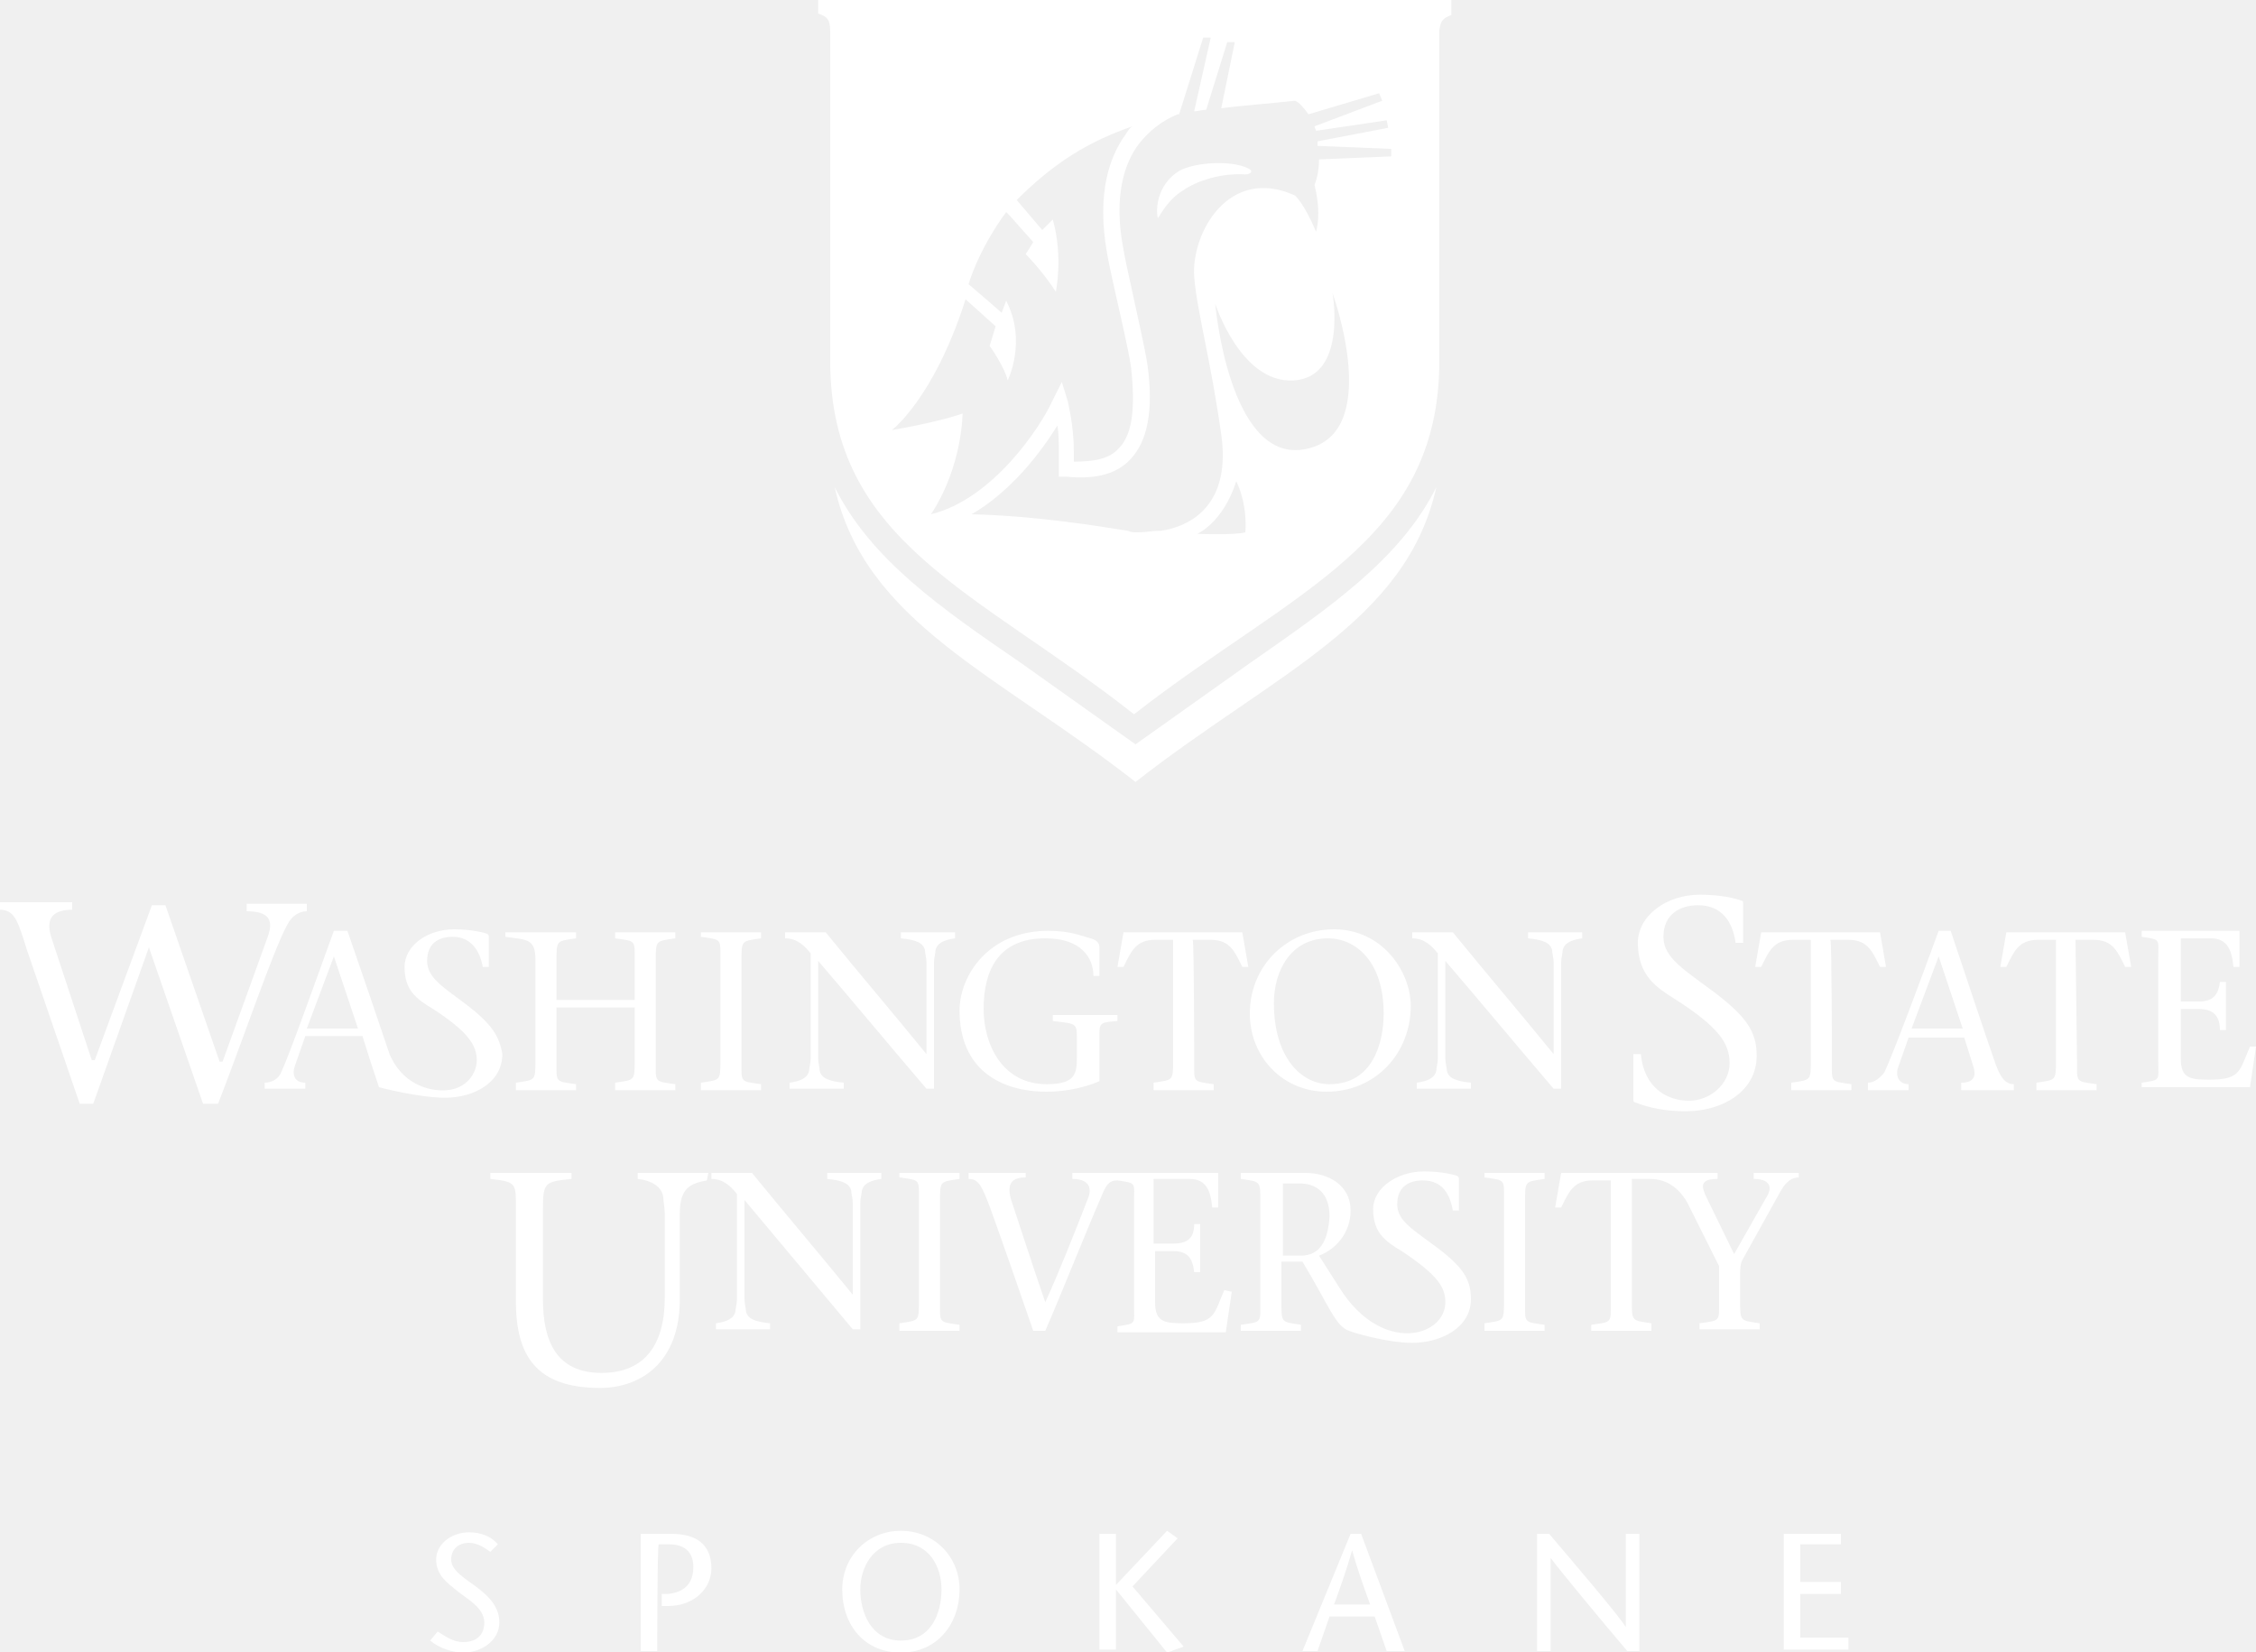
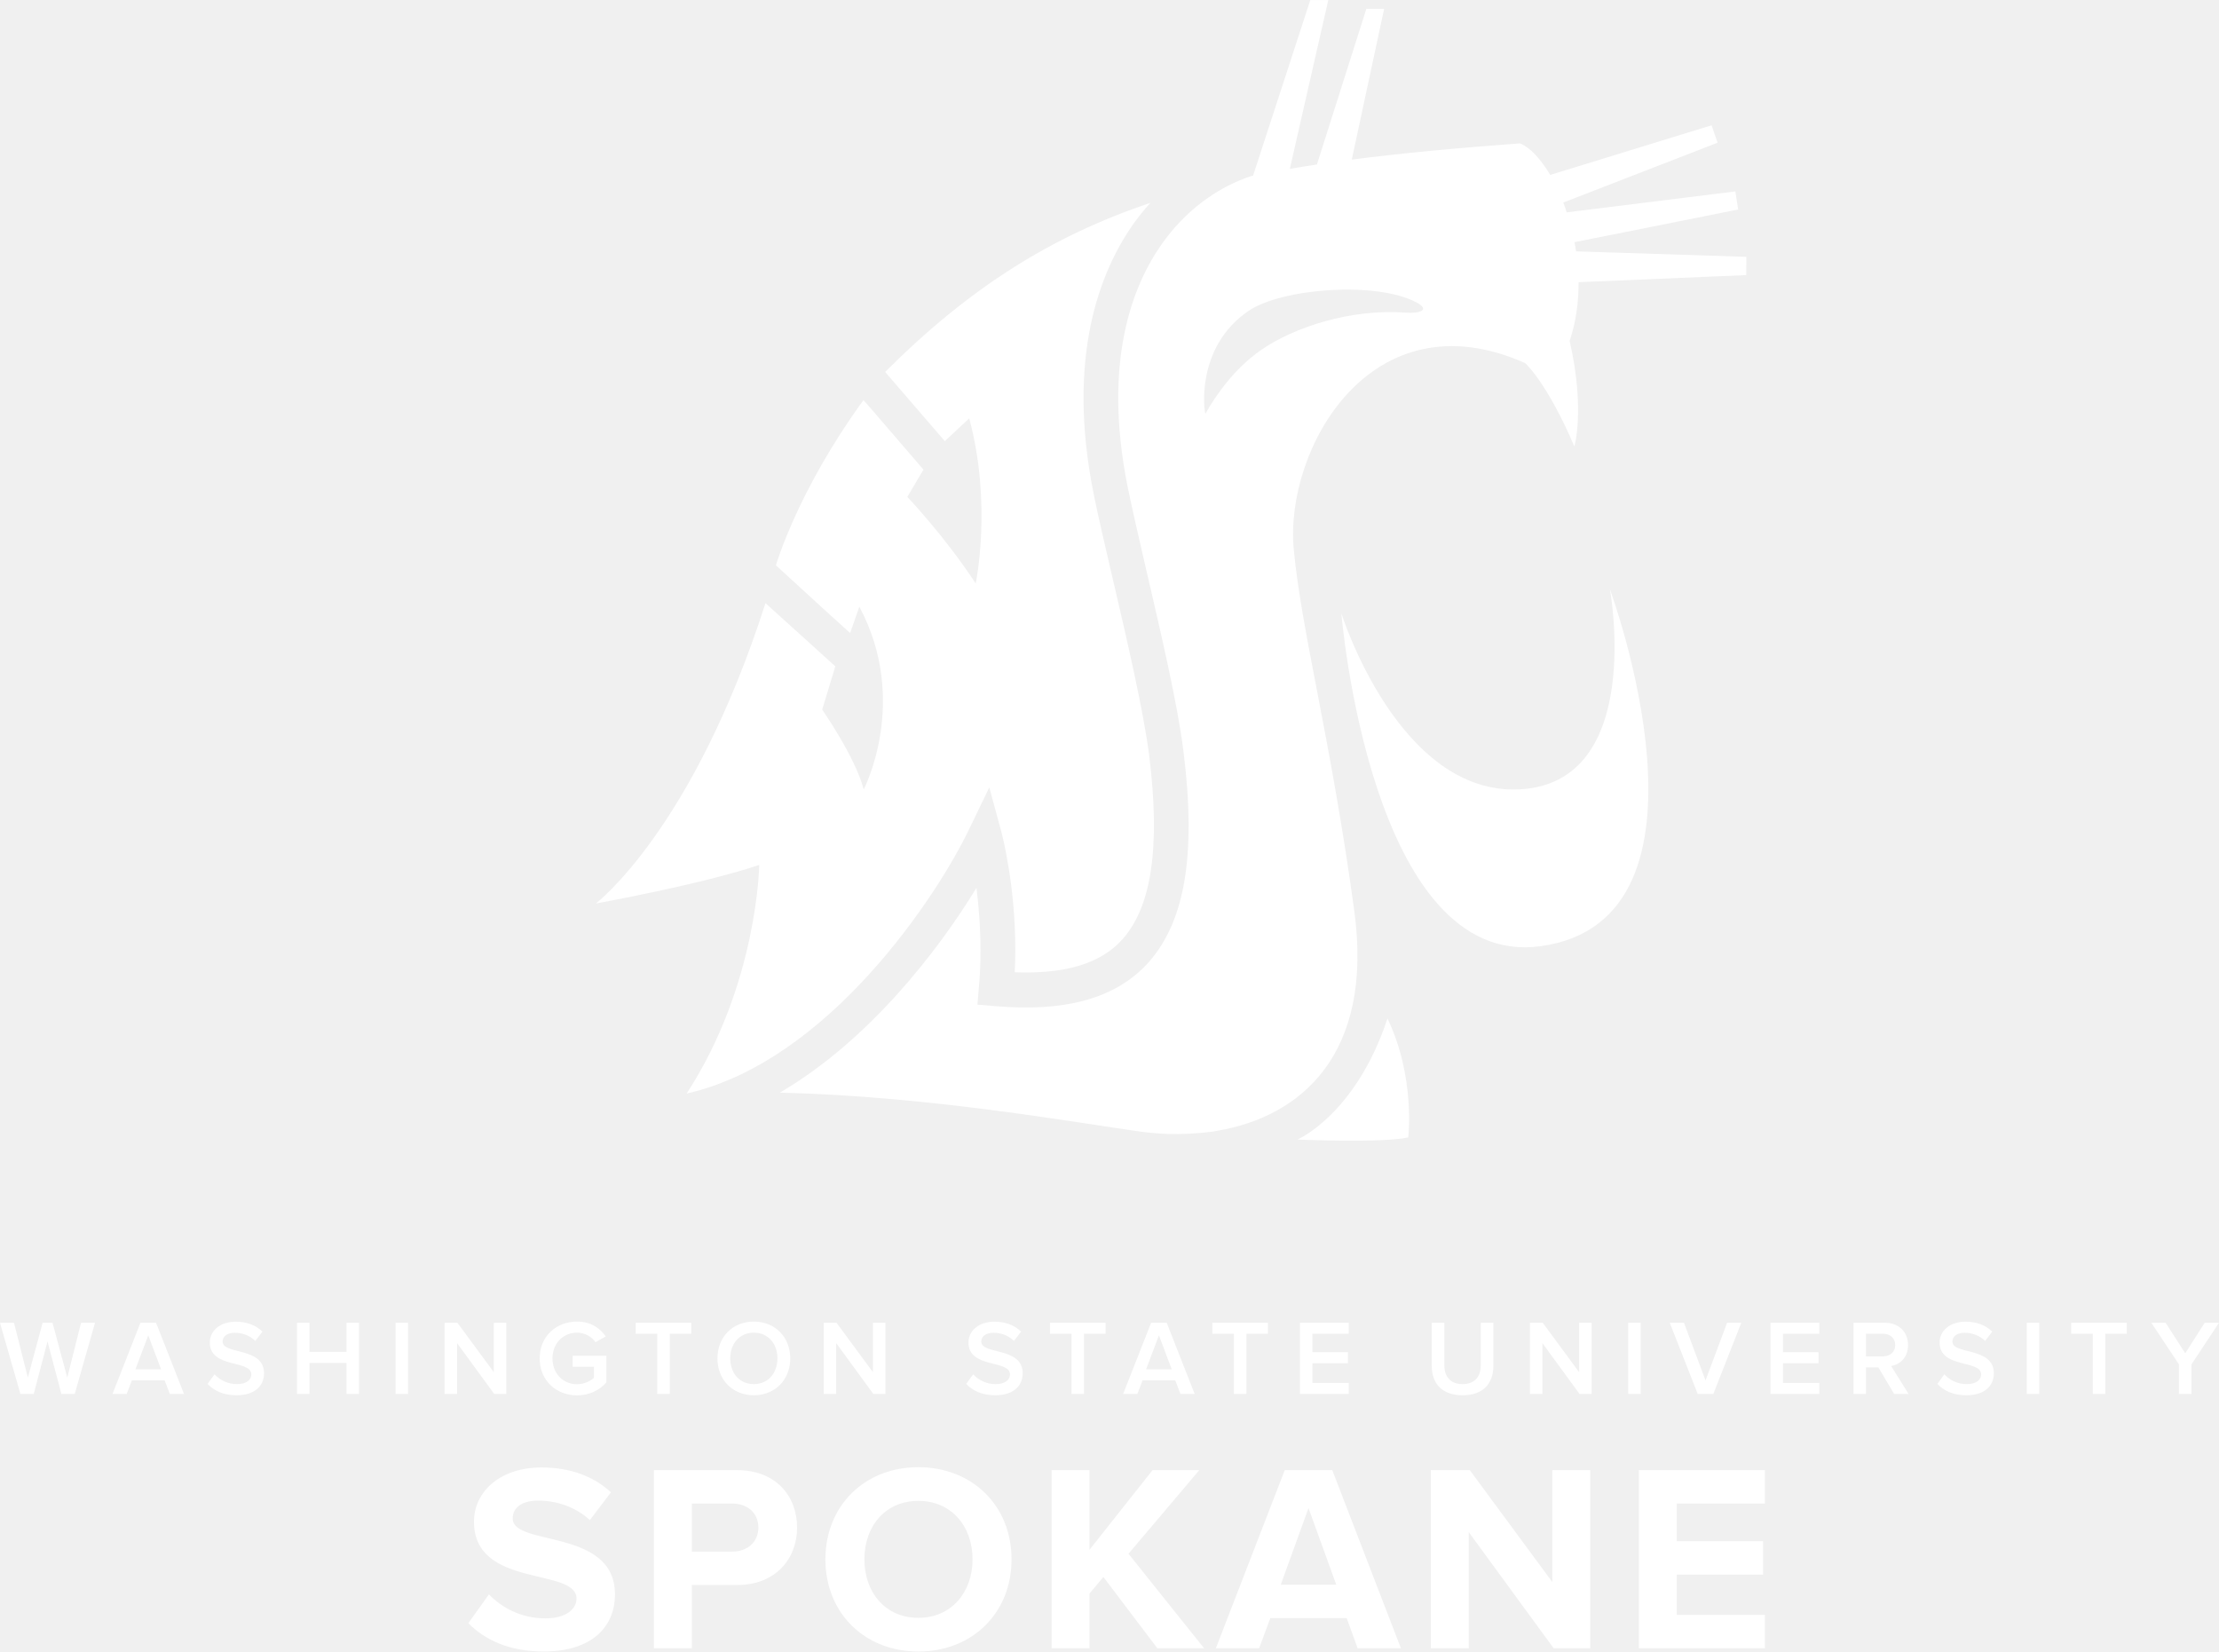
- <svg xmlns="http://www.w3.org/2000/svg" version="1.1" id="Layer_1" x="0px" y="0px" viewBox="0 0 150 109.8" enable-background="new 0 0 150 109.8" xml:space="preserve">
-   <g>
-     <path fill="#FFFFFF" d="M32.6,103.2c-0.4-0.3-0.9-0.6-1.4-0.6c-0.8,0-1.2,0.5-1.2,1.1c0,0.6,0.5,1,1.5,1.7c1.1,0.8,1.7,1.5,1.7,2.5   c0,1.2-1.2,2-2.4,2c-0.7,0-1.6-0.3-2.2-0.8l0.5-0.6c0.5,0.3,1,0.7,1.7,0.7c0.8,0,1.4-0.4,1.4-1.3c0-1-1.2-1.6-1.8-2.1   c-0.6-0.5-1.4-1-1.4-2.1c0-1,1-1.8,2.2-1.8c0.8,0,1.5,0.3,1.9,0.8L32.6,103.2z" />
-     <path fill="#FFFFFF" d="M43.7,109.8h-1.1V102h2c1.7,0,2.7,0.7,2.7,2.3c0,1.3-1.1,2.5-2.9,2.5H44V106l0.4,0c1-0.1,1.7-0.6,1.7-1.8   c0-0.9-0.5-1.5-1.6-1.5h-0.7C43.7,102.7,43.7,109.8,43.7,109.8z" />
-     <path fill="#FFFFFF" d="M56,105.7c0-2.2,1.7-3.9,3.9-3.9s3.9,1.7,3.9,3.9c0,2.3-1.5,4.2-3.9,4.2S56,108.1,56,105.7z M62.6,105.7   c0-1.5-0.8-3.1-2.7-3.1c-1.9,0-2.7,1.7-2.7,3.1c0,1.5,0.7,3.4,2.7,3.4S62.6,107.3,62.6,105.7z" />
-     <path fill="#FFFFFF" d="M74.2,105.4l3.4-3.6l0.7,0.5l-3,3.2l3.4,4l-1.1,0.4l-3.4-4.2h0v4h-1.1V102h1.1L74.2,105.4L74.2,105.4z" />
-     <path fill="#FFFFFF" d="M90.5,102l2.9,7.8h-1.2l-0.8-2.3h-3l-0.8,2.3h-1l3.2-7.8H90.5z M91.1,106.7c-0.4-1.1-0.8-2.2-1.2-3.6h0   c-0.4,1.4-0.8,2.5-1.2,3.6H91.1z" />
-     <path fill="#FFFFFF" d="M109,109.8h-0.8c-1.7-2-4.6-5.5-5.1-6.2h0v6.2h-0.9V102h0.8c1.7,2,4.6,5.4,5.1,6.2h0V102h0.9   C109,102,109,109.8,109,109.8z" />
-     <path fill="#FFFFFF" d="M122.5,102.7h-2.8v2.5h2.7v0.8h-2.7v2.9h3.2v0.8h-4.3V102h3.8V102.7z" />
-   </g>
-   <g>
-     <g>
-       <path fill="#FFFFFF" d="M95.6,83c-1.6-1.2-2.7-1.8-2.7-2.9c0-1.2,0.8-1.6,1.7-1.6c1.3,0,1.8,0.9,2,2h0.4v-2.1c0-0.1,0-0.1-0.1-0.2    c-0.6-0.2-1.5-0.3-2.2-0.3c-1.8,0-3.4,1.1-3.4,2.5c0,0.8,0.2,1.3,0.5,1.7h0c0,0,0,0,0,0c0.4,0.5,0.9,0.8,1.4,1.1    c2.4,1.6,2.9,2.4,2.9,3.4c0,2.3-4.2,3.5-7-0.9l-1.4-2.2c1.1-0.4,2.1-1.5,2.1-3c0-1.7-1.5-2.5-3-2.5h-4.3v0.4    c1.3,0.2,1.3,0.1,1.3,1.5v6.7c0,1.4,0.1,1.3-1.3,1.5v0.4h4v-0.4c-1.3-0.2-1.3-0.1-1.3-1.5v-2.7h1.4c1.8,3,2.2,4.3,3.1,4.6    c0.2,0.1,2.5,0.8,4.2,0.8c1.9,0,3.9-1,3.9-2.9C97.8,85.1,97.3,84.3,95.6,83z M86.5,83.5h-1.2v-4.8h1.1c1.1,0,2,0.6,2,2.2    C88.3,82.6,87.7,83.5,86.5,83.5z" />
-       <path fill="#FFFFFF" d="M56.7,88.4c0,0,0,0-7.2-8.6v6.6c0,0.3,0.1,0.6,0.1,0.8c0.1,0.5,0.6,0.7,1.6,0.8v0.4h-3.6V88    c0.7-0.1,1.2-0.3,1.3-0.8c0-0.2,0.1-0.5,0.1-0.8v-7c-0.4-0.5-0.9-1-1.7-1V78h2.7c2.2,2.7,4.5,5.4,6.7,8.1h0V80    c0-0.3-0.1-0.6-0.1-0.8c-0.1-0.5-0.6-0.7-1.6-0.8V78h3.6v0.4c-0.7,0.1-1.2,0.3-1.3,0.8c0,0.2-0.1,0.5-0.1,0.8v8.4L56.7,88.4    L56.7,88.4z" />
-       <path fill="#FFFFFF" d="M62.5,86.6c0,1.4-0.1,1.3,1.3,1.5v0.4h-4V88c1.3-0.2,1.3-0.1,1.3-1.5v-6.7c0-1.4,0.1-1.3-1.3-1.5V78h4v0.4    c-1.3,0.2-1.3,0.1-1.3,1.5V86.6z" />
-       <path fill="#FFFFFF" d="M81.4,85.8c-0.7,1.6-0.6,2.2-2.7,2.2c-1.3,0-1.9-0.1-1.9-1.4v-3.4H78c1,0,1.3,0.5,1.4,1.4h0.4v-3.2h-0.4    c0,0.9-0.4,1.3-1.4,1.3h-1.3v-4.3h2.4c1.1,0,1.4,0.8,1.5,1.9h0.4V78h-6.8h-2.9v0.4c1,0,1.4,0.5,1,1.4c-0.9,2.3-1.8,4.6-2.8,6.8    c-0.8-2.3-1.6-4.8-2.2-6.6c-0.5-1.4,0.1-1.7,0.9-1.7V78h-3.8v0.4c0.7,0,0.9,0.5,1.5,2.1c0.9,2.5,1.9,5.4,2.8,8h0.8    c1.3-3,2.5-6.1,3.8-9.1c0.3-0.7,0.5-0.9,1-0.9c1.3,0.2,1.1,0.1,1.1,1.5v6.7c0,1.4,0.2,1.3-1.1,1.5v0.4h7.2l0.4-2.7L81.4,85.8    L81.4,85.8z" />
-       <path fill="#FFFFFF" d="M101.4,86.6c0,1.4-0.1,1.3,1.3,1.5v0.4h-4V88c1.3-0.2,1.3-0.1,1.3-1.5v-6.7c0-1.4,0.1-1.3-1.3-1.5V78h4    v0.4c-1.3,0.2-1.3,0.1-1.3,1.5V86.6z" />
-       <path fill="#FFFFFF" d="M116.6,78v0.4c0.9,0,1.4,0.4,0.8,1.3l-2.1,3.7l-1.8-3.7c-0.4-0.8-0.5-1.3,0.7-1.3V78h-2.5h-1h-6.9    l-0.4,2.3h0.4c0.5-1,0.8-1.8,2.1-1.8h1.2v8.1c0,1.4,0.1,1.3-1.3,1.5v0.4h4V88c-1.3-0.2-1.3-0.1-1.3-1.5v-8.1h1.2    c1.2,0,2,0.7,2.5,1.6l2.1,4.2v2.3c0,1.4,0.1,1.3-1.3,1.5v0.4h4V88c-1.3-0.2-1.3-0.1-1.3-1.5v-1.7c0-0.4,0-0.8,0.2-1.1l2.5-4.5    c0.4-0.7,0.8-0.9,1.2-0.9V78H116.6z" />
-       <path fill="#FFFFFF" d="M47.1,78l-4.7,0v0.4c0.9,0.1,1.6,0.5,1.7,1.2c0,0.3,0.1,0.7,0.1,1.1v5.6c0,3.2-1.4,5-4.2,5    c-3,0-3.9-2.1-3.9-4.9v-5.9c0-1.9,0.1-1.9,1.9-2.1V78h-5.4v0.4c1.8,0.2,1.7,0.3,1.7,2.1v6c0,3.6,1.3,5.8,5.6,5.8    c2.6,0,5.3-1.6,5.3-5.9v-5.6c0,0,0-0.1,0-0.1c0-1.7,0.7-2,1.8-2.2L47.1,78z" />
-     </g>
-     <g>
-       <path fill="#FFFFFF" d="M37,70.6c0,1.4-0.1,1.3,1.3,1.5v0.4h-4V72c1.3-0.2,1.3-0.1,1.3-1.5v-6.7c0-1.4-0.6-1.3-2-1.5V62h4.7v0.4    C37,62.6,37,62.5,37,63.9v2.6h5.2v-2.6c0-1.4,0.1-1.3-1.3-1.5V62h4v0.4c-1.3,0.2-1.3,0.1-1.3,1.5v6.7c0,1.4-0.1,1.3,1.3,1.5v0.4    h-4V72c1.3-0.2,1.3-0.1,1.3-1.5v-3.5H37V70.6z" />
-       <path fill="#FFFFFF" d="M49.3,70.6c0,1.4-0.1,1.3,1.3,1.5v0.4h-4V72c1.3-0.2,1.3-0.1,1.3-1.5v-6.7c0-1.4,0.1-1.3-1.3-1.5V62h4v0.4    c-1.3,0.2-1.3,0.1-1.3,1.5V70.6z" />
-       <path fill="#FFFFFF" d="M61.6,72.4c-2.4-2.8-4.8-5.7-7.2-8.5v6.5c0,0.3,0.1,0.6,0.1,0.8c0.1,0.5,0.6,0.7,1.6,0.8v0.4h-3.6V72    c0.7-0.1,1.2-0.3,1.3-0.8c0-0.2,0.1-0.5,0.1-0.8v-7c-0.4-0.5-0.9-1-1.7-1V62h2.7c2.2,2.7,4.5,5.4,6.7,8.1h0V64    c0-0.3-0.1-0.6-0.1-0.8c-0.1-0.5-0.6-0.7-1.6-0.8V62h3.6v0.4c-0.7,0.1-1.2,0.3-1.3,0.8c0,0.2-0.1,0.5-0.1,0.8v8.4H61.6z" />
-       <path fill="#FFFFFF" d="M63.8,67.2c0-2.3,1.9-5.3,5.9-5.3c1.4,0,2.1,0.3,2.8,0.5c0.4,0.1,0.6,0.3,0.6,0.6v1.9h-0.4    c0-1.2-0.8-2.5-3.2-2.5c-3.1,0-4.1,2.1-4.1,4.7c0,2.3,1.2,5,4.2,5c1.9,0,2-0.7,2-1.8v-0.9c0-1.4,0.1-1.3-1.6-1.5v-0.4h4.3v0.4    C73,68,73.1,68,73.1,69.3v2.6c-0.9,0.4-2.2,0.7-3.5,0.7C66.5,72.6,63.8,71.1,63.8,67.2z" />
-       <path fill="#FFFFFF" d="M79.4,70.6c0,1.4-0.1,1.3,1.3,1.5v0.4h-4V72c1.3-0.2,1.3-0.1,1.3-1.5v-8h-1.2c-1.3,0-1.6,0.8-2.1,1.8h-0.4    l0.4-2.3h7.9l0.4,2.3h-0.4c-0.5-1-0.8-1.8-2.1-1.8h-1.2C79.4,62.5,79.4,70.6,79.4,70.6z" />
-       <path fill="#FFFFFF" d="M83.1,67.4c0-3.2,2.5-5.6,5.6-5.6c3.2,0,5.1,2.8,5.1,5.1c0,3.1-2.3,5.7-5.6,5.7    C85.3,72.6,83.1,70.3,83.1,67.4z M92,67.4c0-3.5-1.9-5-3.7-5c-2.5,0-3.6,2.2-3.6,4.3c0,3.6,1.8,5.4,3.7,5.4    C91.3,72.1,92,69.3,92,67.4z" />
-       <path fill="#FFFFFF" d="M103.3,72.4c-2.4-2.8-4.8-5.7-7.2-8.5v6.5c0,0.3,0.1,0.6,0.1,0.8c0.1,0.5,0.6,0.7,1.6,0.8v0.4h-3.6V72    c0.7-0.1,1.2-0.3,1.3-0.8c0-0.2,0.1-0.5,0.1-0.8v-7c-0.4-0.5-0.9-1-1.7-1V62h2.7c2.2,2.7,4.5,5.4,6.7,8.1h0V64    c0-0.3-0.1-0.6-0.1-0.8c-0.1-0.5-0.6-0.7-1.6-0.8V62h3.6v0.4c-0.7,0.1-1.2,0.3-1.3,0.8c0,0.2-0.1,0.5-0.1,0.8v8.4H103.3z" />
-       <path fill="#FFFFFF" d="M20.4,60.1L20.4,60.1l-4,0v0.5c1.5,0,1.8,0.6,1.4,1.7l-3,8.3h-0.2L11,60.2h-0.9L6.3,70.5H6.1l-2.7-8.2    C3,61,3.6,60.5,4.8,60.5V60H0v0.5c1,0,1.2,0.8,1.8,2.7l3.5,10.2h0.9L9.9,63l3.6,10.4h1c1.6-4.1,3.7-10.3,4.6-11.9    c0.3-0.6,0.8-0.9,1.3-0.9L20.4,60.1C20.5,60.1,20.4,60.1,20.4,60.1z" />
-       <path fill="#FFFFFF" d="M31,66.8c-1.6-1.2-2.6-1.8-2.6-2.9c0-1.2,0.8-1.6,1.7-1.6c1.2,0,1.8,0.9,2,2h0.4v-2c0-0.1,0-0.1-0.1-0.2    c-0.6-0.2-1.5-0.3-2.2-0.3c-1.8,0-3.3,1.1-3.3,2.5c0,0.8,0.2,1.3,0.5,1.7h0c0,0,0,0,0,0c0.4,0.5,0.9,0.8,1.4,1.1    c2.3,1.5,2.9,2.4,2.9,3.4c0,0.9-0.7,1.9-2,2c-1.3,0.1-3-0.5-3.8-2.4c-0.6-1.8-1.9-5.6-2.8-8.2h-0.9c-1.2,3.3-2.9,8.1-3.5,9.4    c-0.2,0.5-0.7,0.7-1.1,0.7v0.4h0.6h2.1V72c-0.7,0-0.9-0.5-0.7-1.1l0.7-2h3.8l0.6,1.9l0.5,1.5c0,0,2.6,0.7,4.4,0.7    c1.9,0,3.8-1,3.8-2.9C33.2,68.9,32.7,68.1,31,66.8z M20.4,68.4l1.8-4.8h0l1.6,4.8C23.8,68.4,20.4,68.4,20.4,68.4z" />
-     </g>
-     <g>
-       <path fill="#FFFFFF" d="M115.4,62.7c-0.2-1.4-0.9-2.5-2.5-2.5c-1.2,0-2.3,0.6-2.3,2.1c0,1.4,1.4,2.2,3.4,3.7    c2.1,1.6,2.8,2.6,2.8,4.2c0,2.4-2.3,3.7-4.7,3.7c-1.3,0-2.4-0.2-3.4-0.6c-0.1,0-0.1-0.1-0.1-0.3v-2.9h0.5c0.2,2.2,1.7,3.1,3.2,3.1    c1.4,0,2.7-1.1,2.7-2.5c0-1.3-0.7-2.4-3.7-4.3c-1.1-0.7-2.4-1.5-2.4-3.7c0-1.8,1.9-3.2,4.1-3.2c0.9,0,2,0.1,2.8,0.4    c0.1,0,0.1,0.1,0.1,0.2v2.6L115.4,62.7L115.4,62.7z" />
-       <path fill="#FFFFFF" d="M121.8,70.6c0,1.4-0.1,1.3,1.3,1.5v0.4h-4V72c1.3-0.2,1.3-0.1,1.3-1.5v-8h-1.2c-1.3,0-1.6,0.8-2.1,1.8    h-0.4l0.4-2.3h7.9l0.4,2.3H125c-0.5-1-0.8-1.8-2.1-1.8h-1.2C121.8,62.5,121.8,70.6,121.8,70.6z" />
-       <path fill="#FFFFFF" d="M126.9,69l-0.7,2c-0.2,0.6,0.1,1.1,0.7,1.1v0.4h-2.7V72c0.4,0,0.8-0.3,1.1-0.7c0.6-1.3,2.4-6.1,3.6-9.4    h0.8c1,3,2.5,7.5,3,8.9c0.3,0.8,0.6,1.3,1.2,1.3v0.4h-3.5V72c0.9,0,1-0.5,0.8-1.1l-0.6-1.9H126.9z M130.5,68.4l-1.6-4.8h0    l-1.8,4.8H130.5z" />
-       <path fill="#FFFFFF" d="M138.1,70.6c0,1.4-0.1,1.3,1.3,1.5v0.4h-4V72c1.3-0.2,1.3-0.1,1.3-1.5v-8h-1.2c-1.3,0-1.6,0.8-2.1,1.8H133    l0.4-2.3h7.9l0.4,2.3h-0.4c-0.5-1-0.8-1.8-2.1-1.8h-1.2L138.1,70.6L138.1,70.6z" />
-       <path fill="#FFFFFF" d="M142.4,72c1.3-0.2,1.1-0.1,1.1-1.5v-6.7c0-1.4,0.2-1.3-1.1-1.5v-0.4h6.5v2.4h-0.4    c-0.1-1.1-0.4-1.9-1.5-1.9h-2v4.2h1.2c0.9,0,1.3-0.4,1.4-1.3h0.4v3.2h-0.4c0-0.9-0.4-1.4-1.4-1.4H145v3.3c0,1.3,0.6,1.4,1.9,1.4    c2.1,0,2-0.6,2.7-2.2h0.4l-0.4,2.7h-7.2L142.4,72L142.4,72z" />
-     </g>
-   </g>
-   <path fill="#FFFFFF" d="M83.1,44.1l-7.6,5.4l-7.6-5.4c-5.4-3.7-10-6.9-12.4-11.7c2,9,10.8,12.4,20,19.6c9.2-7.2,18-10.6,20-19.6  C93.1,37.2,88.4,40.4,83.1,44.1z" />
-   <g>
-     <path fill="#FFFFFF" d="M54.4,0v0.9c0.6,0.2,0.8,0.4,0.8,1.2V24c0,12.1,9.8,15.3,20.2,23.5C85.9,39.3,95.7,36.1,95.7,24v-22   c0.1-0.7,0.3-0.8,0.8-1V0H54.4z M61.9,34.2C64,31,64,27.5,64,27.5c-1.7,0.6-4.7,1.1-4.7,1.1s2.8-2.1,4.9-8.7l2,1.8L65.8,23   c0,0,1,1.4,1.2,2.3c0,0,1.3-2.6-0.1-5.3l-0.3,0.8l-0.8-0.7l-1.4-1.2c0,0,0.6-2.2,2.5-4.8l0.2,0.2l1.6,1.8l-0.5,0.8   c0,0,1.1,1.1,2,2.5c0,0,0.5-2.3-0.2-4.8l-0.7,0.7l-1.7-2c2.5-2.5,4.8-3.9,7.7-4.9C75.1,8.5,75,8.7,74.8,9c-1,1.4-1.9,3.8-1.2,7.8   c0.1,0.6,0.3,1.5,0.5,2.4c0.4,1.8,0.9,3.9,1.1,5.2c0.3,2.7,0.1,4.5-0.8,5.4c-0.6,0.7-1.6,0.9-3,0.9c0-0.2,0-0.4,0-0.6   c0-1.9-0.4-3.3-0.4-3.4l-0.4-1.3l-0.6,1.2C69.2,28.4,66,33.2,61.9,34.2C61.9,34.2,61.9,34.2,61.9,34.2z M82.8,35.4   c-0.7,0.2-3.2,0.1-3.2,0.1s1.7-0.7,2.6-3.5C83,33.7,82.8,35.4,82.8,35.4z M86.6,29.9c-4.9,0.7-5.8-9.7-5.8-9.7s1.7,5.3,5.2,5.1   c3.6-0.2,2.6-5.8,2.6-5.8S92.1,29.1,86.6,29.9z M92.5,10.4l-4.8,0.2c0,0.6-0.1,1.2-0.3,1.7c0.5,2,0.1,3.1,0.1,3.1   c-0.8-1.9-1.4-2.4-1.4-2.4c-4.4-2-6.9,2.5-6.7,5.4c0.2,2.4,1.1,5.5,1.8,10.5c0.6,4.2-1.5,6-4,6.4c-0.1,0-0.1,0-0.2,0c0,0,0,0,0,0   c-0.4,0-0.8,0.1-1.3,0.1c0,0,0,0,0,0c0,0-0.1,0-0.1,0c-0.2,0-0.4,0-0.6-0.1c-1.9-0.3-6.1-1-10.4-1.1c2.6-1.5,4.6-4.1,5.7-5.9   c0.1,0.5,0.1,1.1,0.1,1.8c0,0.3,0,0.7,0,1.1l0,0.5l0.5,0c2,0.2,3.4-0.2,4.3-1.2c1.1-1.2,1.5-3.2,1.1-6.2c-0.2-1.3-0.7-3.4-1.1-5.3   c-0.2-0.9-0.4-1.8-0.5-2.4c-0.7-3.6,0.1-5.8,1-7c0.7-0.9,1.6-1.6,2.6-2c0,0,0,0,0.1,0l1.6-5.1h0.5l-1.1,4.9c0.3,0,0.5-0.1,0.8-0.1   l1.4-4.5h0.5l-0.9,4.4c1.5-0.2,3.1-0.3,4.9-0.5c0.3,0.1,0.6,0.5,0.9,0.9l4.7-1.4l0.2,0.5l-4.5,1.7c0,0.1,0.1,0.2,0.1,0.3L92.2,8   l0.1,0.5l-4.7,0.9c0,0.1,0,0.2,0,0.3l4.9,0.2L92.5,10.4z" />
-     <path fill="#FFFFFF" d="M83,11.2c-1.2-0.6-3.9-0.4-4.8,0.3c-1.5,1.1-1.3,2.9-1.2,3c0.3-0.5,0.8-1.3,1.6-1.8c1-0.7,2.6-1.2,4.2-1.1   C83.1,11.6,83.4,11.4,83,11.2z" />
+ <svg xmlns="http://www.w3.org/2000/svg" xml:space="preserve" viewBox="0 0 332.36 247.333">
+   <g fill="#fff">
+     <path d="M194.327 170.664s8.713-3.72 13.489-18.128c4.208 8.78 3.108 17.808 3.108 17.808-3.857.866-16.597.32-16.597.32M241.135 88.263s5.315 28.96-13.512 29.95c-18.163.946-26.717-26.367-26.717-26.367s4.391 53.376 29.855 49.86c28.668-3.953 10.375-53.443 10.375-53.443M102.844 163.775c.015-.008.029-.008.029-.008 21.229-4.833 37.5-29.607 42.268-39.552l3.036-6.297 1.827 6.741c.088.364 2.068 7.804 2.068 17.618 0 1.092-.029 2.206-.088 3.333 7.324.278 12.551-1.208 15.805-4.586 4.667-4.819 6.064-13.955 4.332-27.919-.86-6.683-3.327-17.312-5.519-26.695-1.121-4.797-2.177-9.333-2.817-12.544-4.091-20.515.991-33.255 5.969-40.324.793-1.113 1.645-2.169 2.549-3.159-14.699 4.935-27.017 12.623-39.728 25.319l8.94 10.367L145.169 62.648c3.465 12.879.975 24.737.975 24.737-4.701-7.163-10.249-12.972-10.249-12.972l2.424-4.077-8.059-9.361-.932-1.048c-9.908 13.605-13.111 24.736-13.111 24.736l7.025 6.436 4.091 3.705 1.375-3.945c7.565 14.145.656 27.365.656 27.365-1.237-4.818-6.217-11.946-6.217-11.946l1.965-6.487-10.461-9.464c-10.876 33.976-25.407 44.983-25.407 44.983s15.717-2.831 24.475-5.773c0 0-.24 17.909-10.876 34.238" />
+     <path d="M188.785 52.488c5.067-3.552 13.687-6.283 21.773-5.664 2.045.153 3.779-.385 1.573-1.549-6.049-3.189-20.152-2.104-25.139 1.295-7.985 5.445-6.632 15.151-6.449 15.383 1.595-2.78 4.295-6.704 8.241-9.464m72.769-11.291-25.116 1.063c.016 2.956-.377 5.955-1.339 8.787 2.344 10.251.713 15.812.713 15.812-4.2-9.776-7.396-12.492-7.396-12.492-23.071-10.243-36.029 12.921-34.639 27.868 1.129 12.281 5.591 28.58 9.064 54.156 2.927 21.519-7.972 30.823-20.508 32.955-.269.037-.545.088-.823.147-.073 0-.131 0-.197.015-2.037.263-4.192.37-6.471.32-.073-.021-.168-.021-.241-.021-.253 0-.495-.036-.748-.036-.977-.059-1.937-.16-2.891-.277-9.756-1.347-31.596-5.315-54.156-5.861 13.272-7.744 23.652-21.161 29.447-30.662.335 2.636.605 5.846.605 9.384 0 1.762-.059 3.619-.241 5.512l-.217 2.591 2.599.219c10.381.903 17.741-1.078 22.553-6.035 5.881-6.129 7.695-16.344 5.7-32.185-.859-6.944-3.385-17.72-5.591-27.22-1.1-4.753-2.14-9.267-2.775-12.383-3.733-18.717.729-30.081 5.133-36.312 3.429-4.879 8.181-8.46 13.396-10.177.087-.016.173-.037.268-.052l8.576-26.309h2.693l-5.759 25.283c1.332-.232 2.687-.443 4.055-.655l7.404-23.311h2.664l-4.847 22.576c7.665-.984 15.979-1.748 25.195-2.425 1.492.597 3.109 2.323 4.528 4.725l24.169-7.433.896 2.607-23.107 8.961c.183.473.364.968.509 1.471l25.261-3.137.423 2.708-24.512 4.892c.087.459.16.917.241 1.376l25.495.823-.016 2.737M9.195 208.765l-2.078-7.867-2.064 7.867H3.055L0 198.1h2.095l2.079 8.219 2.207-8.219h1.487l2.207 8.219 2.063-8.219H14.233l-3.039 10.665h-1.999M22.206 199.986l-1.919 5.084h3.838zm3.23 8.779-.783-2.046H19.759l-.784 2.046h-2.126l4.189-10.665H23.372l4.19 10.665h-2.127M31.089 207.263l1.039-1.439c.736.783 1.886 1.469 3.374 1.469 1.535 0 2.143-.751 2.143-1.453 0-2.24-6.22-.848-6.22-4.781 0-1.76 1.551-3.119 3.885-3.119 1.663 0 3.006.527 3.997 1.486L38.236 200.817c-.831-.831-1.967-1.215-3.087-1.215-1.103 0-1.807.527-1.807 1.327 0 1.983 6.205.752 6.205 4.735 0 1.775-1.247 3.293-4.125 3.293-1.968 0-3.391-.687-4.333-1.695M51.899 208.765v-4.653H46.352v4.653h-1.871v-10.665h1.871v4.364h5.548v-4.364H53.771v10.665h-1.871M59.247 208.765v-10.665h1.871v10.665h-1.871M74.027 208.765l-5.565-7.612v7.612h-1.871v-10.665h1.919l5.453 7.404v-7.404h1.871v10.665h-1.808M80.832 203.441c0-3.343 2.51-5.517 5.597-5.517 2.079 0 3.439.991 4.302 2.223l-1.535.863c-.56-.8-1.568-1.424-2.767-1.424-2.111 0-3.677 1.615-3.677 3.855 0 2.237 1.566 3.869 3.677 3.869 1.087 0 2.046-.512 2.527-.96v-1.663h-3.182v-1.647h5.053v3.997c-1.056 1.167-2.543 1.935-4.398 1.935-3.087 0-5.597-2.191-5.597-5.532M98.445 208.765v-9.018h-3.229v-1.647h8.331v1.647h-3.231v9.018h-1.871M116.443 203.441c0-2.208-1.392-3.855-3.534-3.855-2.159 0-3.534 1.647-3.534 3.855 0 2.189 1.375 3.852 3.534 3.852 2.142 0 3.534-1.663 3.534-3.852zm-8.987 0c0-3.182 2.254-5.517 5.453-5.517 3.198 0 5.453 2.335 5.453 5.517 0 3.181-2.255 5.516-5.453 5.516-3.199 0-5.453-2.335-5.453-5.516M130.811 208.765l-5.565-7.612v7.612h-1.871v-10.665h1.919l5.453 7.404v-7.404h1.871v10.665h-1.807M144.72 207.263l1.039-1.439c.736.783 1.887 1.469 3.375 1.469 1.535 0 2.143-.751 2.143-1.453 0-2.24-6.22-.848-6.22-4.781 0-1.76 1.551-3.119 3.885-3.119 1.663 0 3.007.527 3.997 1.486l-1.072 1.391c-.831-.831-1.965-1.215-3.085-1.215-1.103 0-1.808.527-1.808 1.327 0 1.983 6.205.752 6.205 4.735 0 1.775-1.248 3.293-4.125 3.293-1.968 0-3.391-.687-4.333-1.695M160.493 208.765v-9.018h-3.231v-1.647h8.332v1.647h-3.231v9.018h-1.871M173.581 199.986l-1.92 5.084h3.839zm3.229 8.779-.783-2.046h-4.893l-.784 2.046h-2.127l4.191-10.665h2.335l4.188 10.665h-2.127M184.813 208.765v-9.018h-3.229v-1.647h8.332v1.647h-3.231v9.018h-1.872M194.703 208.765v-10.665h7.309v1.647h-5.437v2.765h5.325v1.648h-5.325v2.959h5.437v1.646h-7.309M214.447 204.56v-6.46h1.887v6.396c0 1.695.944 2.797 2.735 2.797 1.776 0 2.719-1.103 2.719-2.797v-6.396h1.887v6.444c0 2.655-1.519 4.414-4.605 4.414-3.101 0-4.621-1.776-4.621-4.397M236.585 208.765l-5.563-7.612v7.612h-1.872v-10.665h1.919l5.453 7.404v-7.404h1.871v10.665h-1.808M243.871 208.765v-10.665h1.872v10.665h-1.872M254.285 208.765l-4.191-10.665h2.127l3.231 8.635 3.231-8.635h2.125l-4.188 10.665h-2.335M265.183 208.765v-10.665h7.307v1.647h-5.436v2.765h5.324v1.648h-5.324v2.959h5.436v1.646h-7.307M283.867 201.441c0-1.024-.768-1.694-1.823-1.694h-2.559v3.389h2.559c1.055 0 1.823-.672 1.823-1.695zm-.16 7.324-2.367-3.981h-1.855v3.981h-1.871v-10.665h4.685c2.111 0 3.485 1.375 3.485 3.341 0 1.903-1.248 2.927-2.527 3.135l2.607 4.189h-2.159M290.175 207.263l1.039-1.439c.736.783 1.888 1.469 3.375 1.469 1.536 0 2.143-.751 2.143-1.453 0-2.24-6.22-.848-6.22-4.781 0-1.76 1.551-3.119 3.885-3.119 1.664 0 3.007.527 3.999 1.486l-1.072 1.391c-.832-.831-1.967-1.215-3.085-1.215-1.104 0-1.808.527-1.808 1.327 0 1.983 6.205.752 6.205 4.735 0 1.775-1.248 3.293-4.127 3.293-1.967 0-3.389-.687-4.333-1.695M303.567 208.765v-10.665h1.871v10.665h-1.871M313.452 208.765v-9.018h-3.229v-1.647h8.331v1.647h-3.231v9.018h-1.871M326.363 208.765v-4.429l-4.14-6.236h2.141l2.943 4.573 2.911-4.573h2.144l-4.127 6.236v4.429h-1.872M70.149 243.093l3.08-4.319c1.88 1.959 4.799 3.599 8.48 3.599 3.12 0 4.64-1.439 4.64-2.96 0-4.72-15.359-1.479-15.359-11.519 0-4.44 3.84-8.12 10.12-8.12 4.24 0 7.76 1.28 10.4 3.72l-3.16 4.16c-2.159-2-5.04-2.921-7.76-2.921-2.44 0-3.799 1.081-3.799 2.68 0 4.241 15.319 1.401 15.319 11.361 0 4.88-3.48 8.56-10.679 8.56-5.12 0-8.8-1.72-11.28-4.242M113.588 228.775c0-2.24-1.68-3.6-3.92-3.6h-6.04v7.2h6.04c2.24 0 3.92-1.4 3.92-3.6zm-15.64 18.079v-26.679h12.479c5.801 0 8.96 3.92 8.96 8.6 0 4.64-3.2 8.6-8.96 8.6h-6.799v9.479h-5.68M145.668 233.535c0-5-3.2-8.76-8.12-8.76-4.92 0-8.079 3.76-8.079 8.76 0 4.96 3.159 8.758 8.079 8.758 4.92 0 8.12-3.798 8.12-8.758zm-22.039 0c0-8.04 5.879-13.802 13.919-13.802 8.08 0 13.96 5.761 13.96 13.802 0 8.039-5.88 13.8-13.96 13.8-8.04 0-13.919-5.761-13.919-13.8M173.348 246.853l-8.08-10.679-2.08 2.48v8.198h-5.68v-26.679h5.68v11.92l9.44-11.92h7l-10.6 12.52 11.32 14.158h-7M195.988 225.853l-4.16 11.482h8.319zm7.36 21-1.641-4.518h-11.439l-1.68 4.518h-6.48l10.32-26.679h7.12l10.279 26.679h-6.479M232.707 246.853l-12.72-17.398v17.398h-5.68v-26.679h5.84l12.36 16.76v-16.76h5.68v26.679h-5.48M245.468 246.853v-26.679h18.879v5h-13.2v5.64h12.92v5h-12.92v6.039h13.2v5h-18.879" />
  </g>
</svg>
